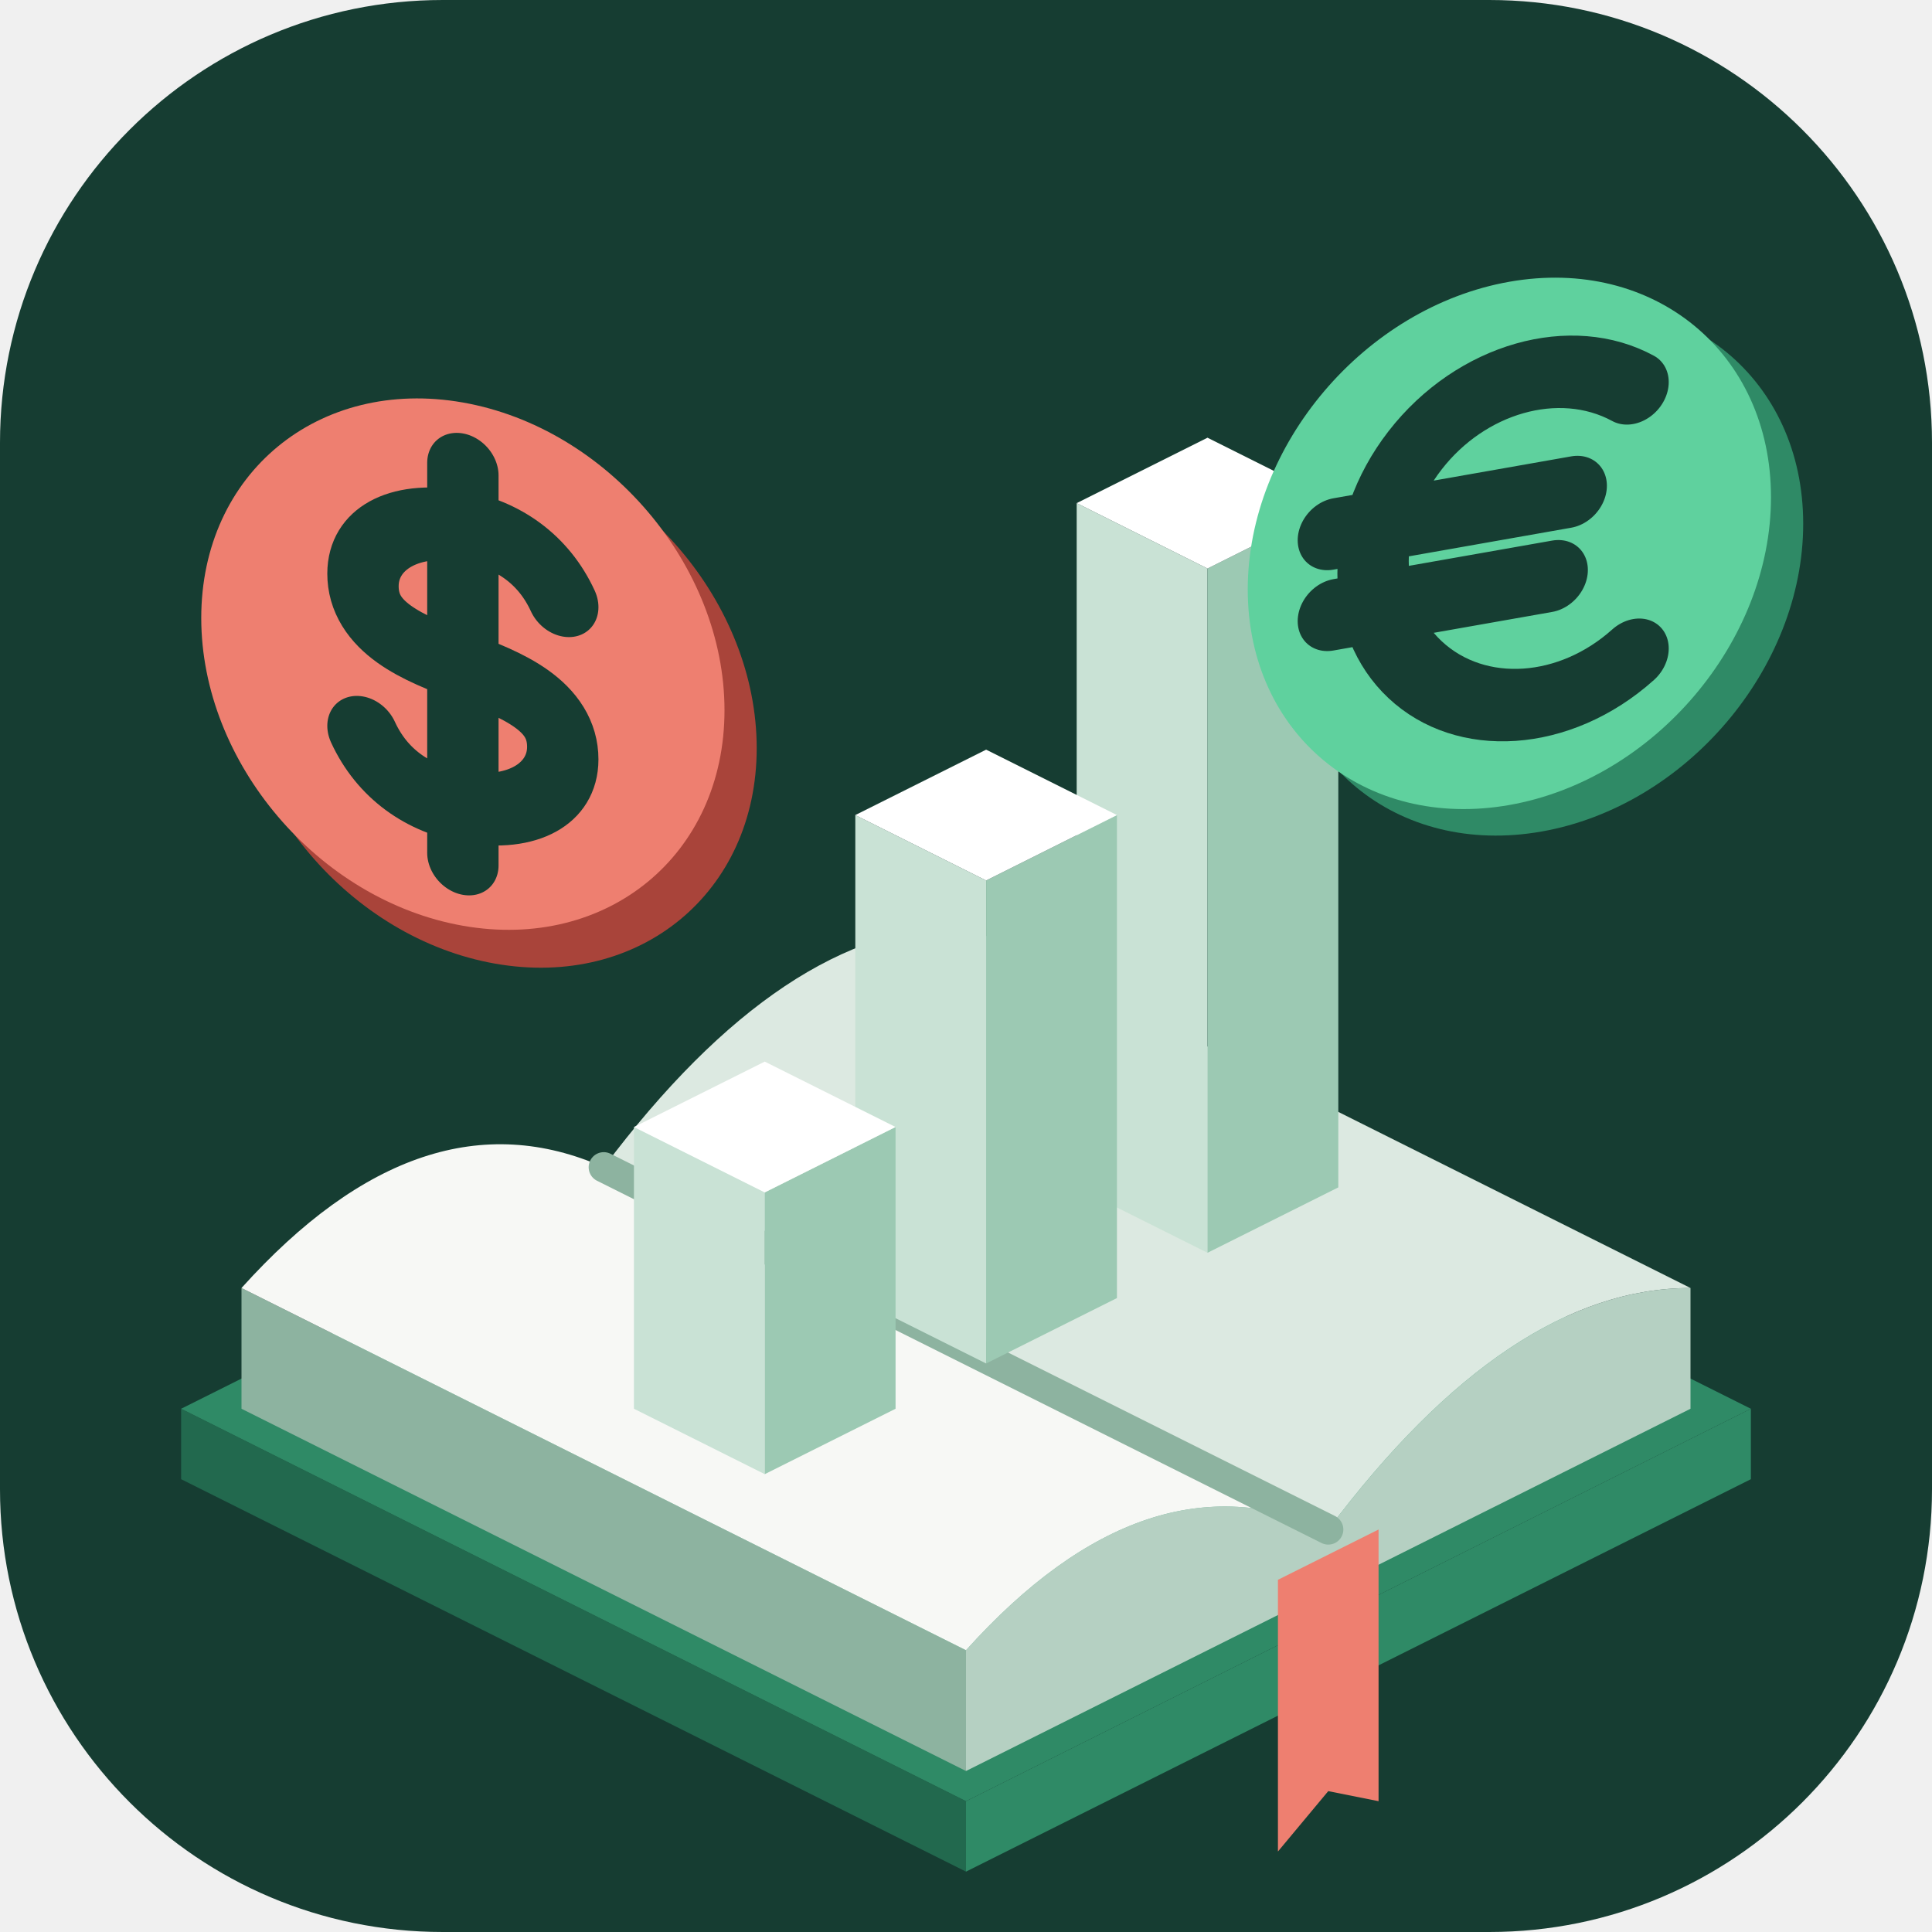
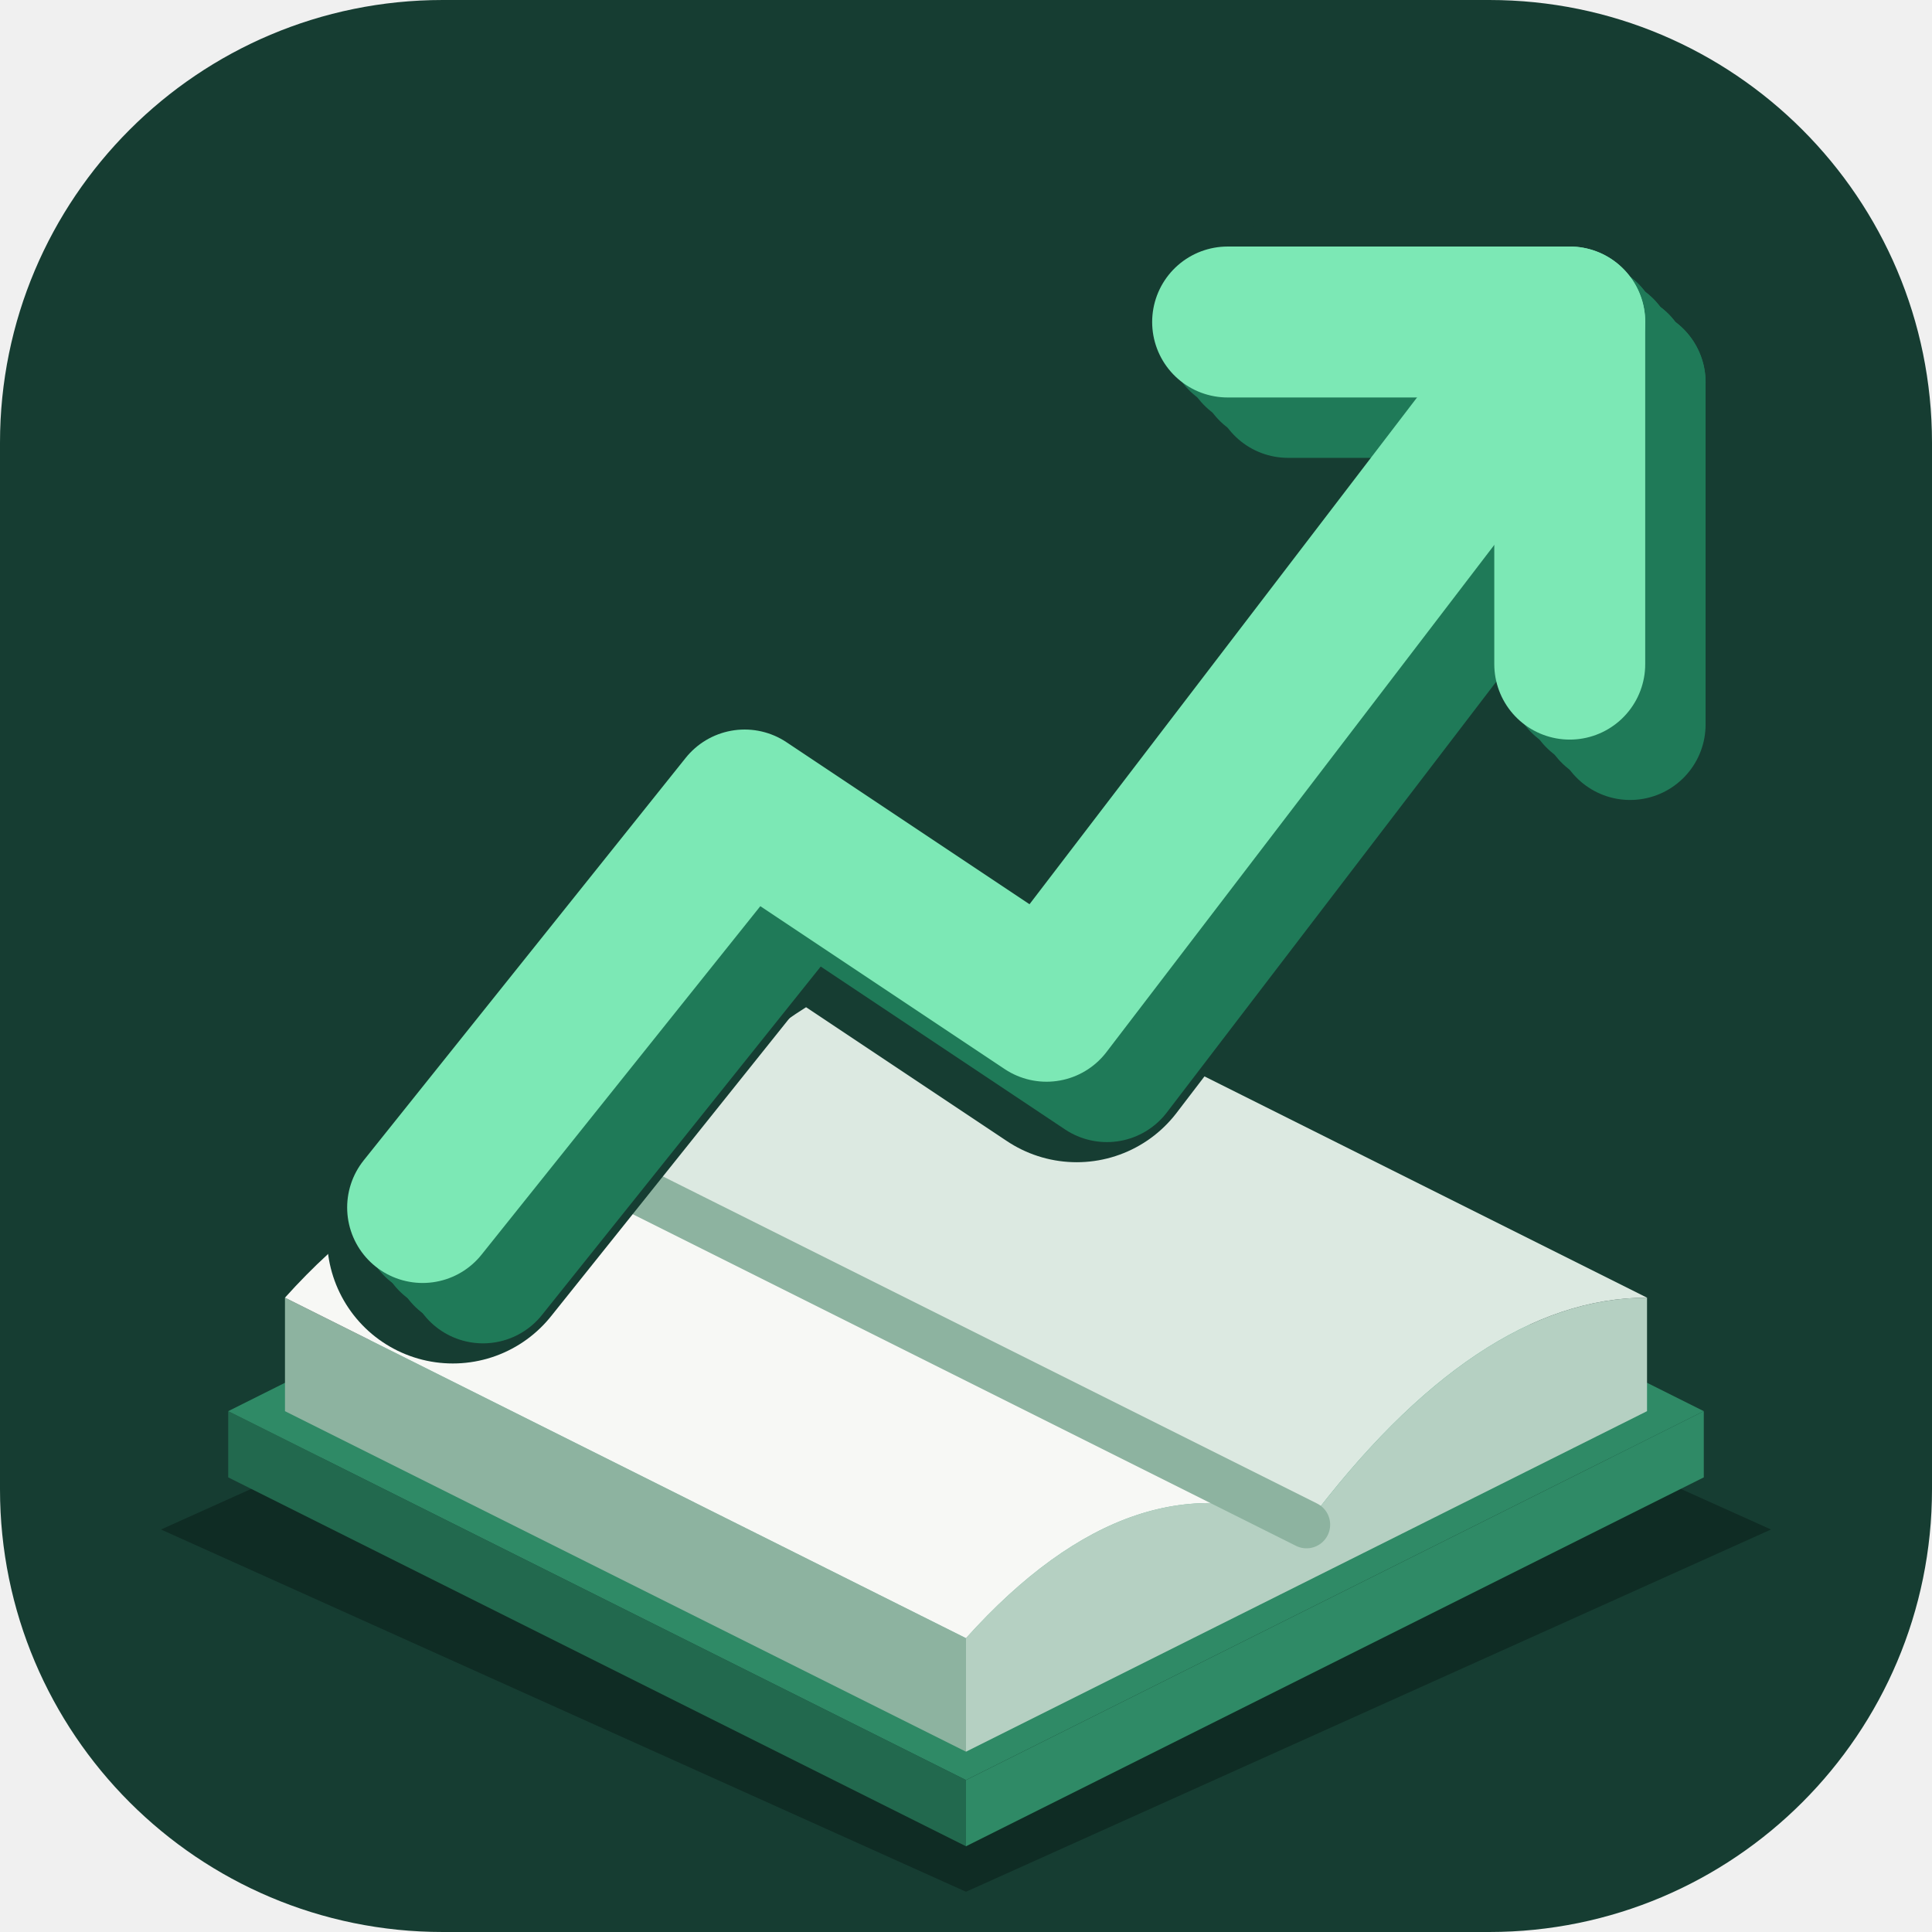
<svg xmlns="http://www.w3.org/2000/svg" class="lg-appicon" width="32" height="32" viewBox="0 0 96 96" role="img" aria-label="Ledgerly">
  <rect width="96" height="96" rx="22" fill="#163d32" />
-   <polygon points="9,70 48,89.5 48,93 9,73.5" fill="#22694e" />
-   <polygon points="48,89.5 87,70 87,73.5 48,93" fill="#2f8a66" />
-   <polygon points="9,70 48,50.5 87,70 48,89.5" fill="#2f8a66" />
-   <polygon points="12,64 48,82 48,88 12,70" fill="#8db3a0" />
-   <path d="M48 82Q57 72 66 76Q75 64 84 64V70L48 88Z" fill="#b5d0c2" />
-   <path d="M63.5 78.5l5-2.5v13.5l-2.5-.5-2.5 3z" fill="#ee7f70" />
-   <path d="M12 64Q21 54 30 58L66 76Q57 72 48 82Z" fill="#f7f8f5" />
-   <path d="M30 58Q39 46 48 46L84 64Q75 64 66 76Z" fill="#dce9e1" />
-   <path d="M30 58l36 18" stroke="#8db3a0" stroke-width="1.5" stroke-linecap="round" />
-   <polygon points="53.5,25 60,28.25 60,62.25 53.5,59" fill="#c9e2d5" />
-   <polygon points="60,28.25 66.5,25 66.5,59 60,62.25" fill="#9cc9b3" />
-   <polygon points="53.5,25 60,21.75 66.5,25 60,28.25" fill="#ffffff" />
-   <polygon points="42.5,40.5 49,43.75 49,67.75 42.5,64.5" fill="#c9e2d5" />
-   <polygon points="49,43.75 55.5,40.5 55.5,64.5 49,67.75" fill="#9cc9b3" />
-   <polygon points="42.5,40.5 49,37.25 55.5,40.5 49,43.75" fill="#ffffff" />
-   <polygon points="31.5,56 38,59.25 38,73.25 31.5,70" fill="#c9e2d5" />
-   <polygon points="38,59.25 44.5,56 44.5,70 38,73.25" fill="#9cc9b3" />
-   <polygon points="31.5,56 38,52.75 44.5,56 38,59.25" fill="#ffffff" />
-   <g transform="translate(23 33) skewY(10)">
-     <circle cx="1.6" cy="1.6" r="13" fill="#a9443a" />
-     <circle r="13" fill="#ee7f70" />
-     <path d="M4.2-3.4C3.4-5 1.9-5.8 0-5.8c-2.5 0-4.2 1.3-4.2 3 0 2 2.1 2.5 4.2 2.9s4.2.9 4.2 2.9c0 1.7-1.7 3-4.2 3-1.9 0-3.4-.8-4.2-2.4M0-8.2V8.2" transform="scale(1.181818)" fill="none" stroke="#163d32" stroke-width="3" stroke-linecap="round" stroke-linejoin="round" />
+   <polygon points="8,76 48,94 88,76 48,58" fill="#0f2c24" />
+   <g transform="translate(48 72) scale(.94) translate(-48 -72)">
+     <polygon points="9,70 48,89.5 48,93 9,73.5" fill="#22694e" />
+     <polygon points="48,89.5 87,70 87,73.5 48,93" fill="#2f8a66" />
+     <polygon points="9,70 48,50.5 87,70 48,89.5" fill="#2f8a66" />
+     <polygon points="12,64 48,82 48,88 12,70" fill="#8db3a0" />
+     <path d="M48 82Q57 72 66 76Q75 64 84 64V70L48 88Z" fill="#b5d0c2" />
+     <path d="M12 64Q21 54 30 58L66 76Q57 72 48 82Z" fill="#f7f8f5" />
+     <path d="M30 58Q39 46 48 46L84 64Q75 64 66 76Z" fill="#dce9e1" />
+     <path d="M30 58l36 18" stroke="#8db3a0" stroke-width="2.5" stroke-linecap="round" />
  </g>
-   <g transform="translate(75 27) skewY(-10)">
-     <circle cx="1.6" cy="1.6" r="13" fill="#2f8a66" />
-     <circle r="13" fill="#5fd19e" />
-     <path d="M5.2-5.6A6.9 6.9 0 1 0 5.2 5.6M-7.4-1.7H2.6M-7.4 1.7H1.8" transform="scale(1.181818)" fill="none" stroke="#163d32" stroke-width="3" stroke-linecap="round" stroke-linejoin="round" />
-   </g>
+   <path d="M21 60L37 40L52 50L78 16" fill="none" stroke="#163d32" stroke-width="12.5" stroke-linecap="round" stroke-linejoin="round" transform="translate(1.5 1.5)" />
+   <path d="M61 16H78V33" fill="none" stroke="#163d32" stroke-width="12.5" stroke-linecap="round" stroke-linejoin="round" transform="translate(1.5 1.5)" />
+   <path d="M21 60L37 40L52 50L78 16" fill="none" stroke="#1f7a58" stroke-width="7.5" stroke-linecap="round" stroke-linejoin="round" transform="translate(3 3)" />
+   <path d="M61 16H78V33" fill="none" stroke="#1f7a58" stroke-width="7.5" stroke-linecap="round" stroke-linejoin="round" transform="translate(3 3)" />
+   <path d="M21 60L37 40L52 50L78 16" fill="none" stroke="#1f7a58" stroke-width="7.5" stroke-linecap="round" stroke-linejoin="round" transform="translate(2.25 2.25)" />
+   <path d="M61 16H78V33" fill="none" stroke="#1f7a58" stroke-width="7.5" stroke-linecap="round" stroke-linejoin="round" transform="translate(2.25 2.25)" />
+   <path d="M21 60L37 40L52 50L78 16" fill="none" stroke="#1f7a58" stroke-width="7.5" stroke-linecap="round" stroke-linejoin="round" transform="translate(1.5 1.5)" />
+   <path d="M61 16H78V33" fill="none" stroke="#1f7a58" stroke-width="7.5" stroke-linecap="round" stroke-linejoin="round" transform="translate(1.5 1.5)" />
+   <path d="M21 60L37 40L52 50L78 16" fill="none" stroke="#1f7a58" stroke-width="7.5" stroke-linecap="round" stroke-linejoin="round" transform="translate(0.75 0.75)" />
+   <path d="M61 16H78V33" fill="none" stroke="#1f7a58" stroke-width="7.5" stroke-linecap="round" stroke-linejoin="round" transform="translate(0.75 0.75)" />
+   <path d="M21 60L37 40L52 50L78 16" fill="none" stroke="#7ce8b5" stroke-width="7.5" stroke-linecap="round" stroke-linejoin="round" />
+   <path d="M61 16H78V33" fill="none" stroke="#7ce8b5" stroke-width="7.5" stroke-linecap="round" stroke-linejoin="round" />
</svg>
